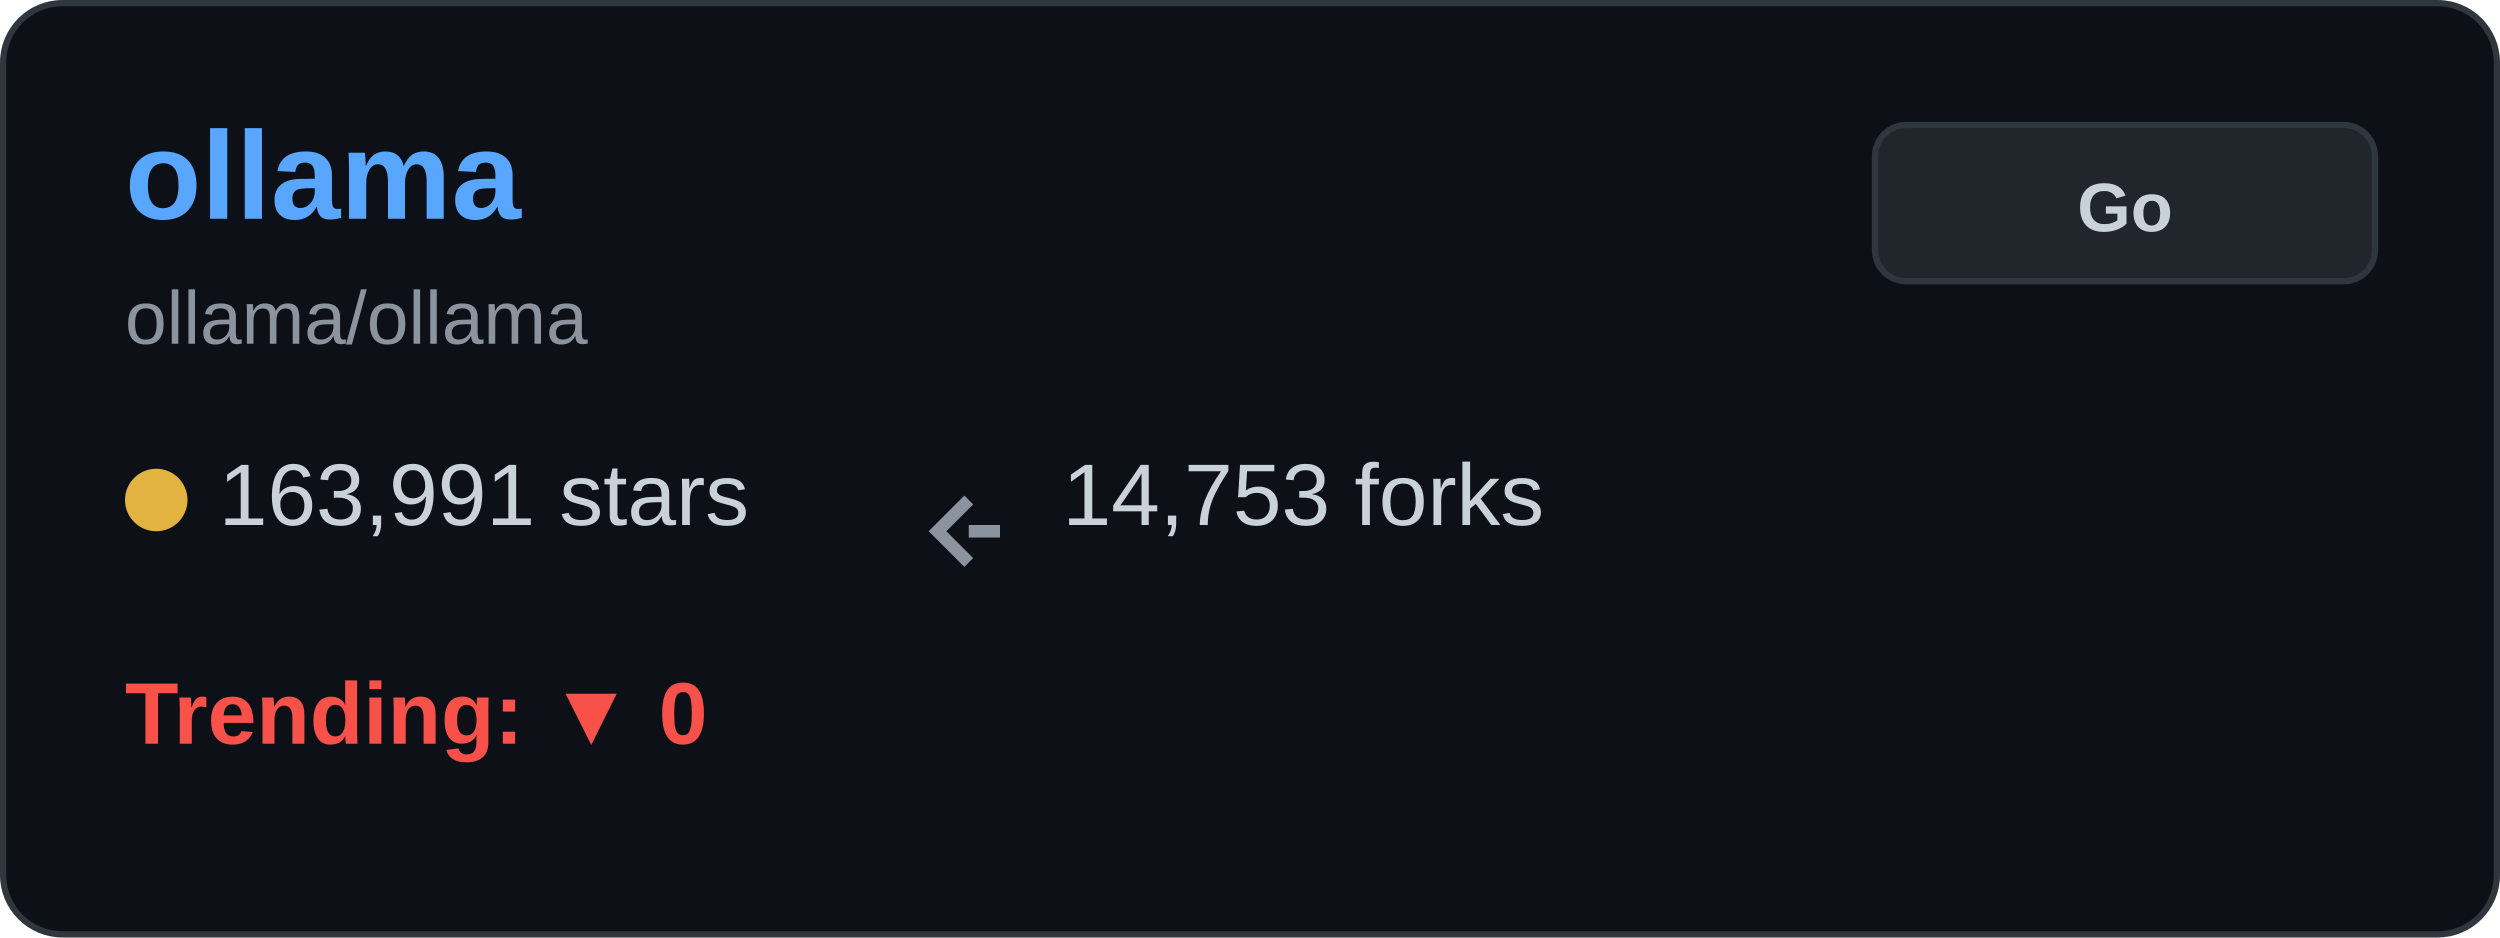
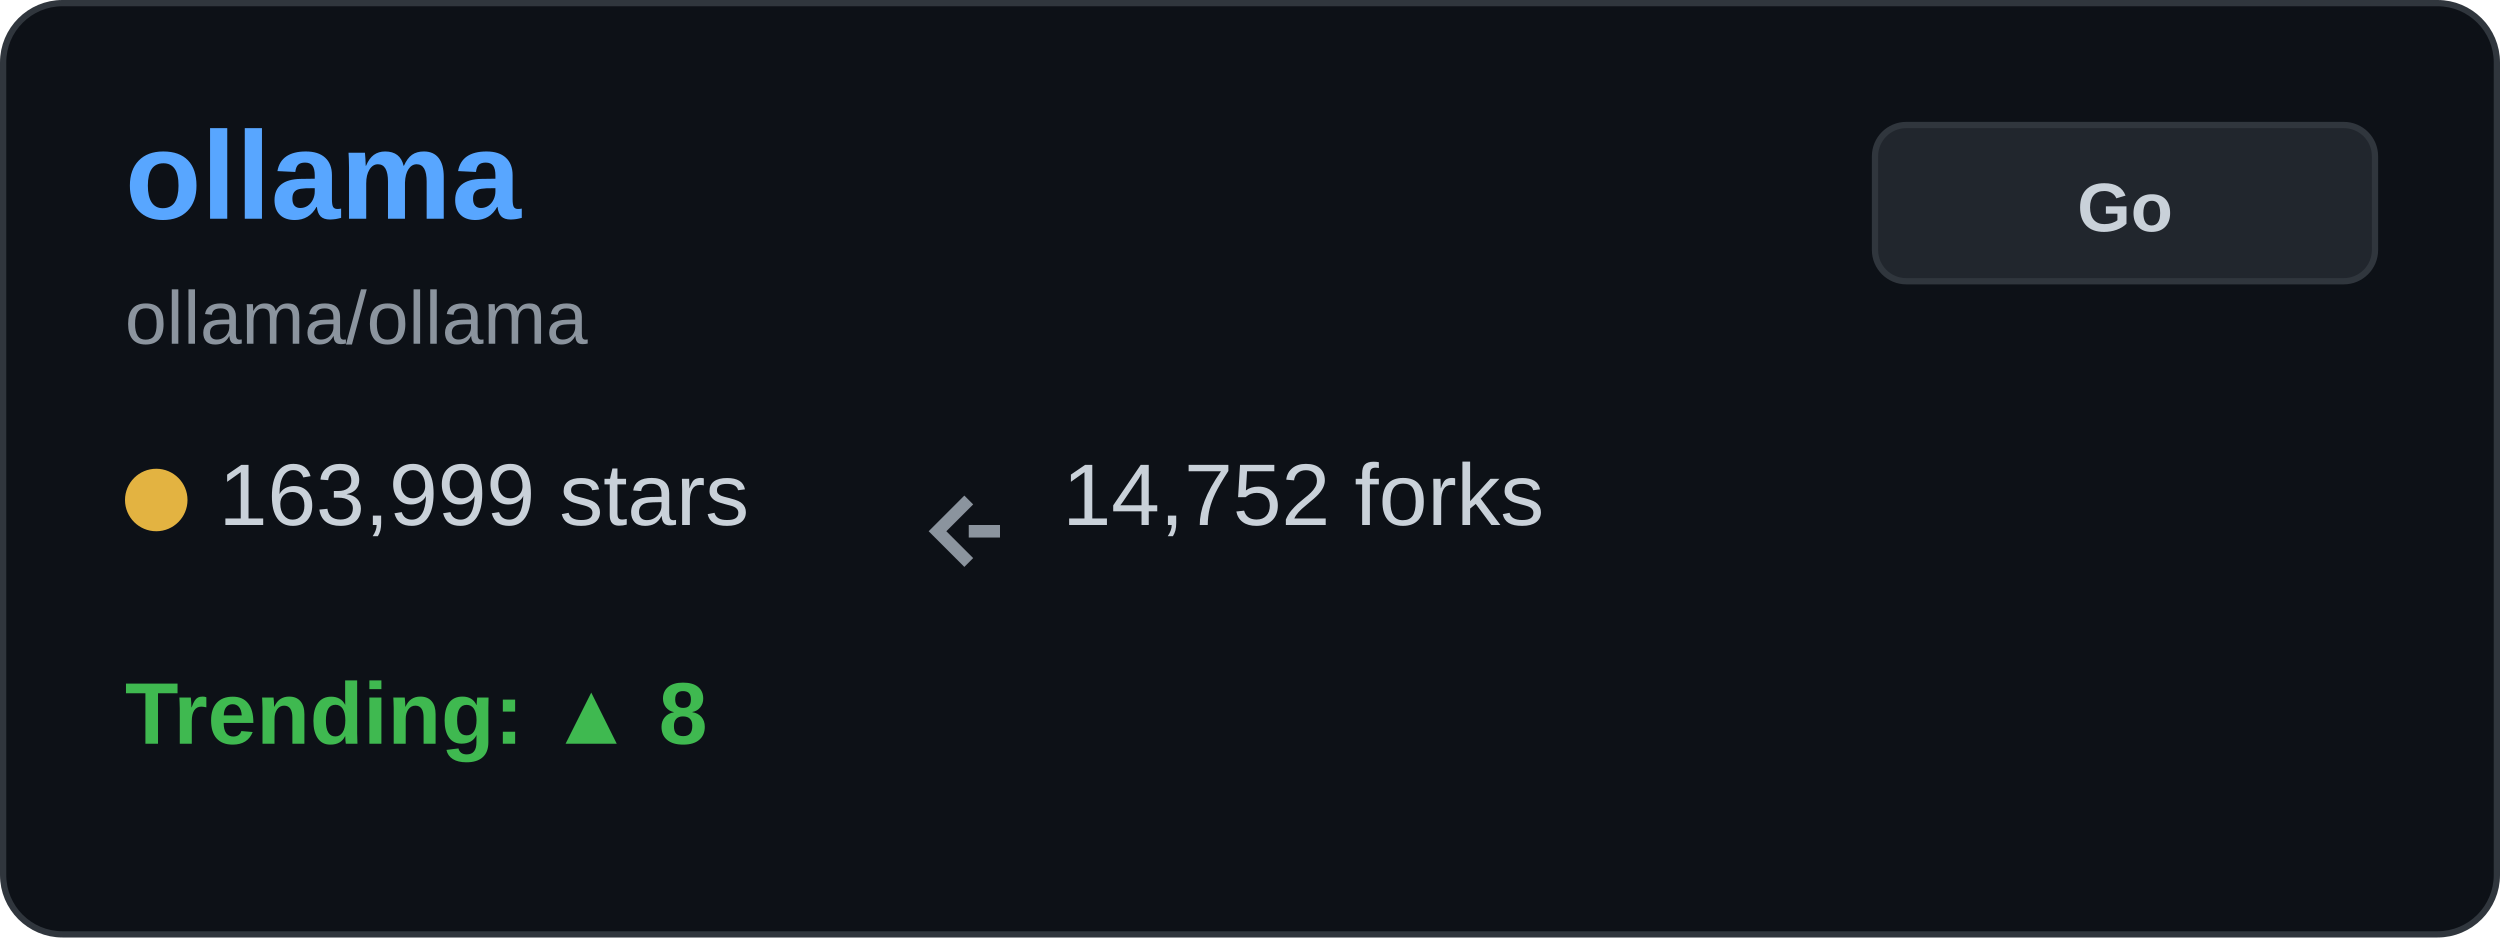
<svg xmlns="http://www.w3.org/2000/svg" width="400" height="150" viewBox="0 0 400 150" fill="none">
  <rect x="0.5" y="0.5" width="399" height="149" rx="9.5" fill="#0d1117" stroke="#30363d" />
  <text x="20" y="35" font-family="Arial, sans-serif" font-size="20" font-weight="bold" fill="#58a6ff">ollama</text>
  <text x="20" y="55" font-family="Arial, sans-serif" font-size="12" fill="#8b949e">ollama/ollama</text>
  <g transform="translate(20, 80)">
    <circle cx="5" cy="0" r="5" fill="#e3b341" />
-     <text x="15" y="4" font-family="Arial, sans-serif" font-size="14" fill="#c9d1d9">163,991 stars</text>
+     <text x="15" y="4" font-family="Arial, sans-serif" font-size="14" fill="#c9d1d9">163,999 stars</text>
  </g>
  <g transform="translate(150, 80)">
    <path d="M5 0 L0 5 L5 10 M5 5 L10 5" stroke="#8b949e" stroke-width="2" fill="none" />
-     <text x="20" y="4" font-family="Arial, sans-serif" font-size="14" fill="#c9d1d9">14,753 forks</text>
+     <text x="20" y="4" font-family="Arial, sans-serif" font-size="14" fill="#c9d1d9">14,752 forks</text>
  </g>
  <g transform="translate(20, 115)">
-     <text x="0" y="4" font-family="Arial, sans-serif" font-size="14" font-weight="bold" fill="#f85149">Trending: ▼ 0</text>
+     <text x="0" y="4" font-family="Arial, sans-serif" font-size="14" font-weight="bold" fill="#3fb950">Trending: ▲ 8</text>
  </g>
  <rect x="300" y="20" width="80" height="25" rx="5" fill="#21262d" stroke="#30363d" />
  <text x="340" y="37" font-family="Arial, sans-serif" font-size="11" font-weight="bold" fill="#c9d1d9" text-anchor="middle">Go</text>
</svg>
